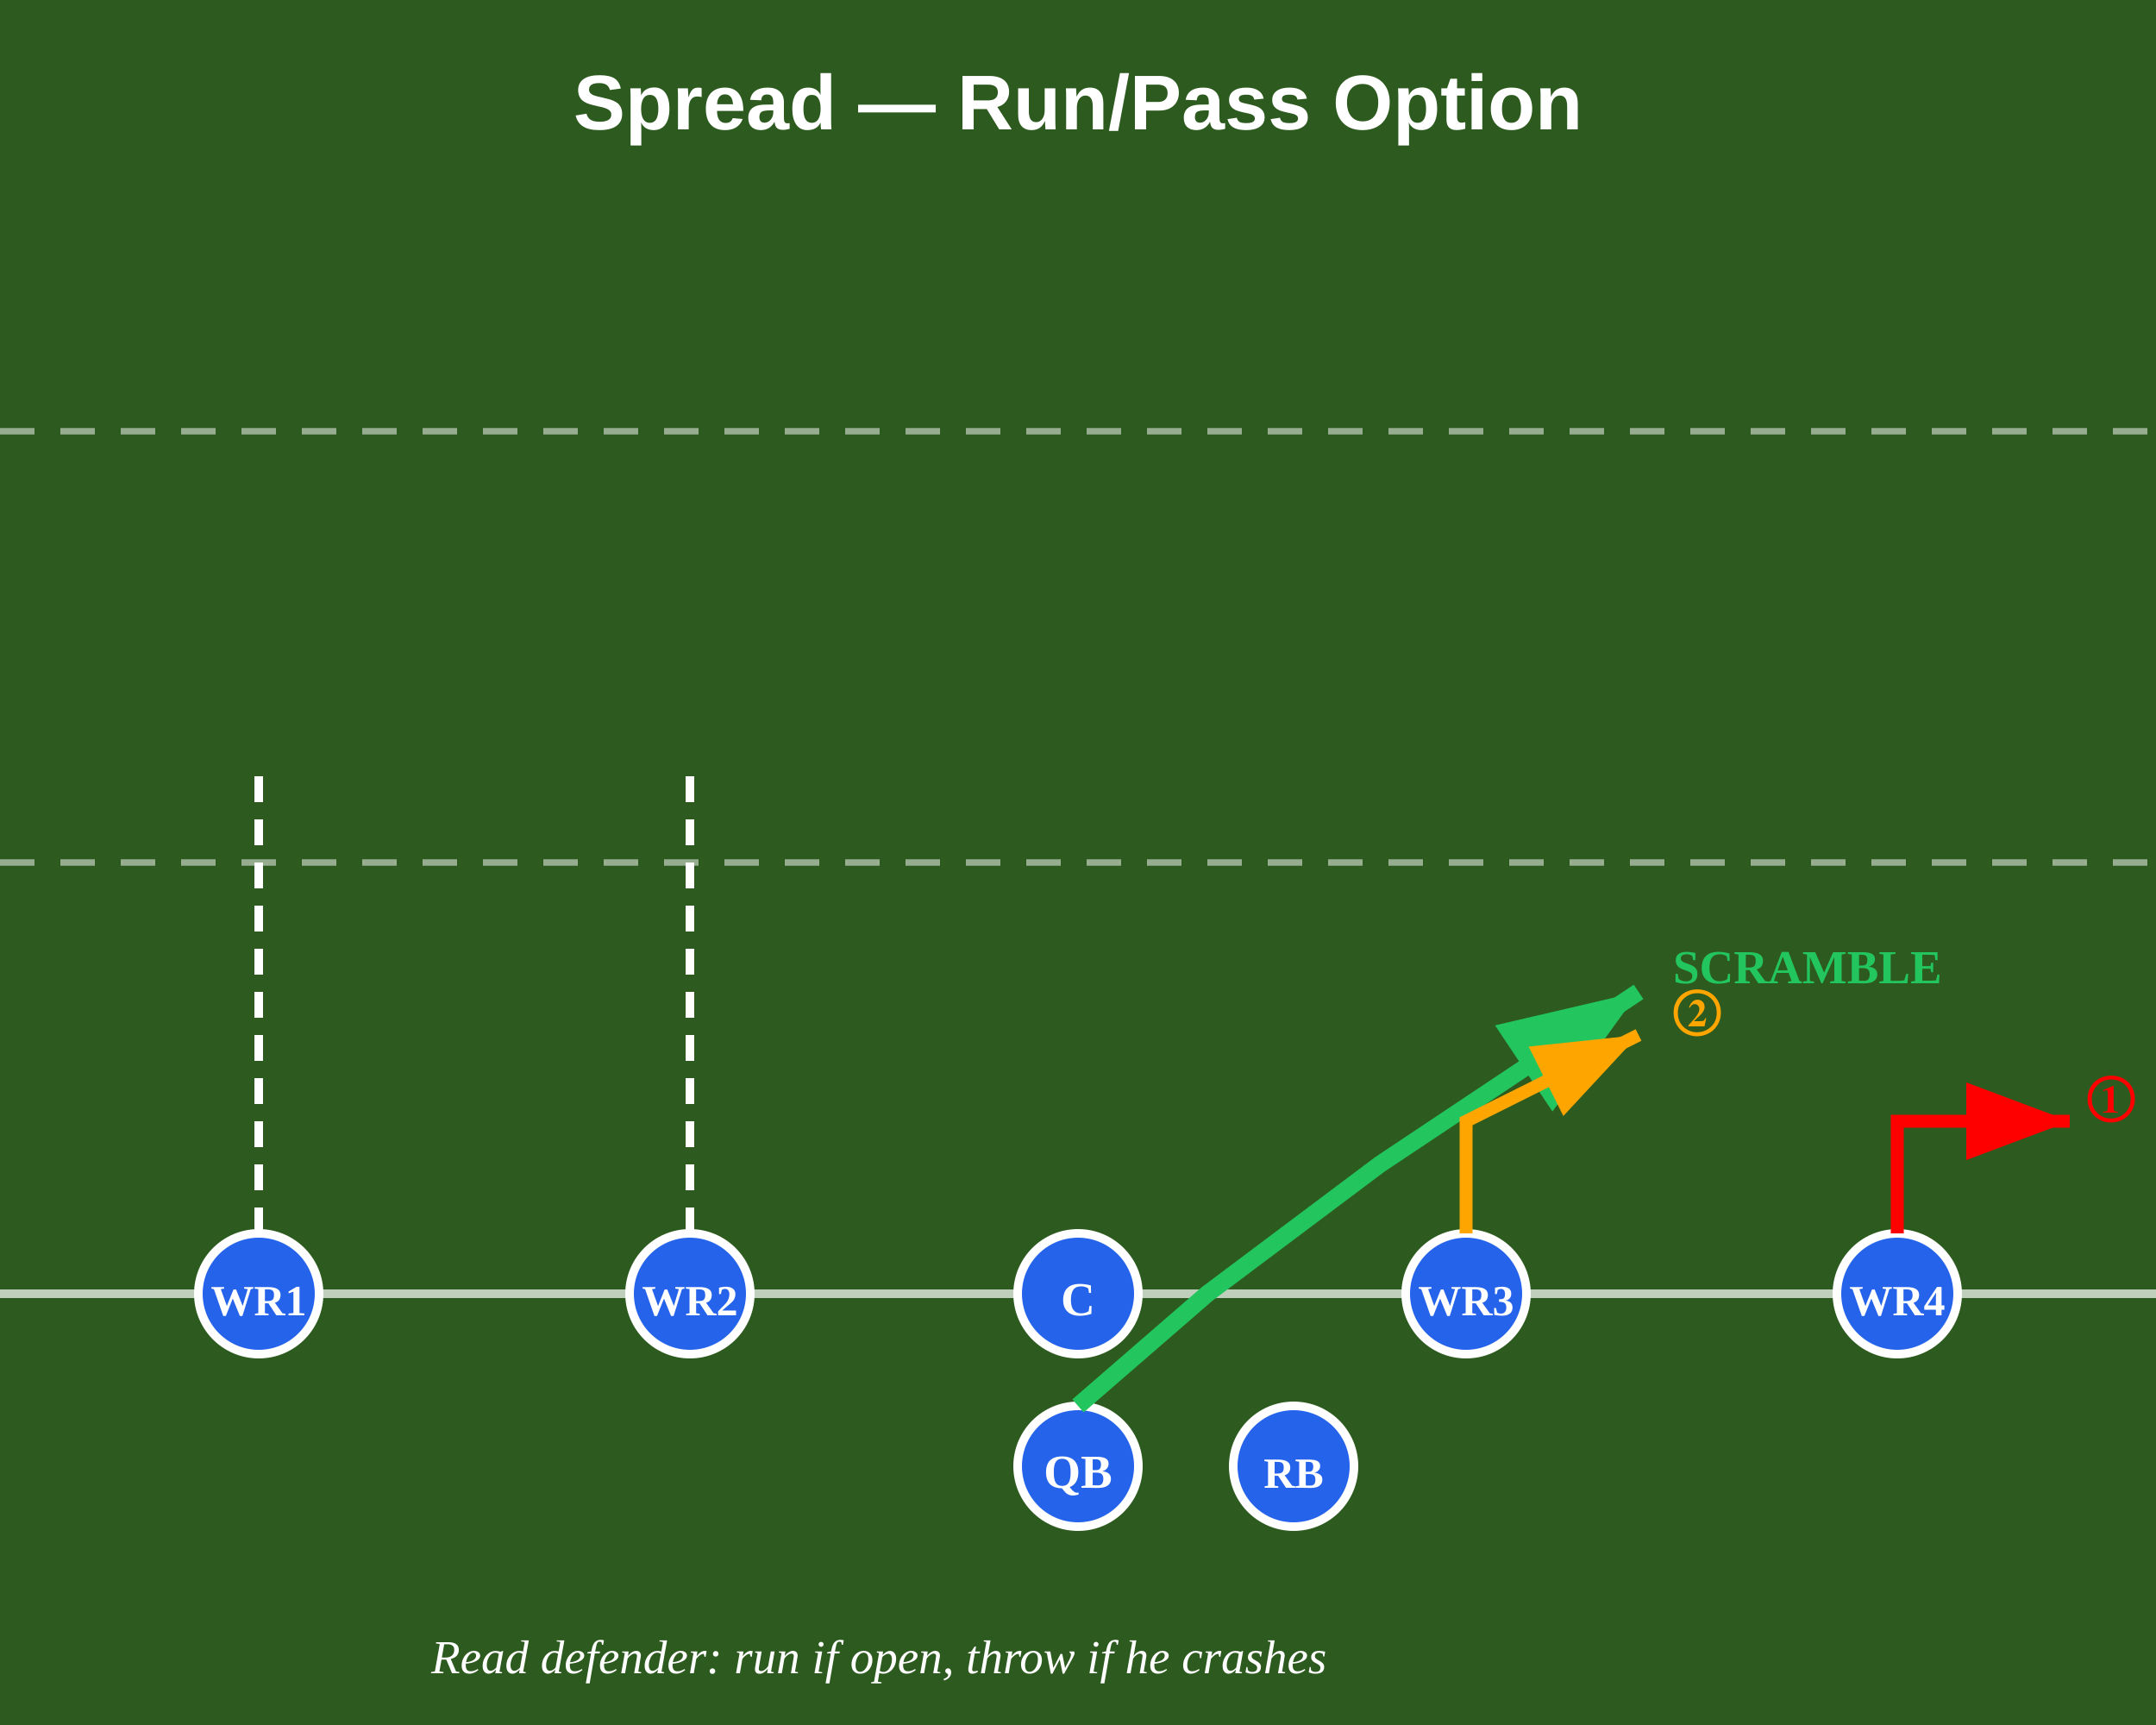
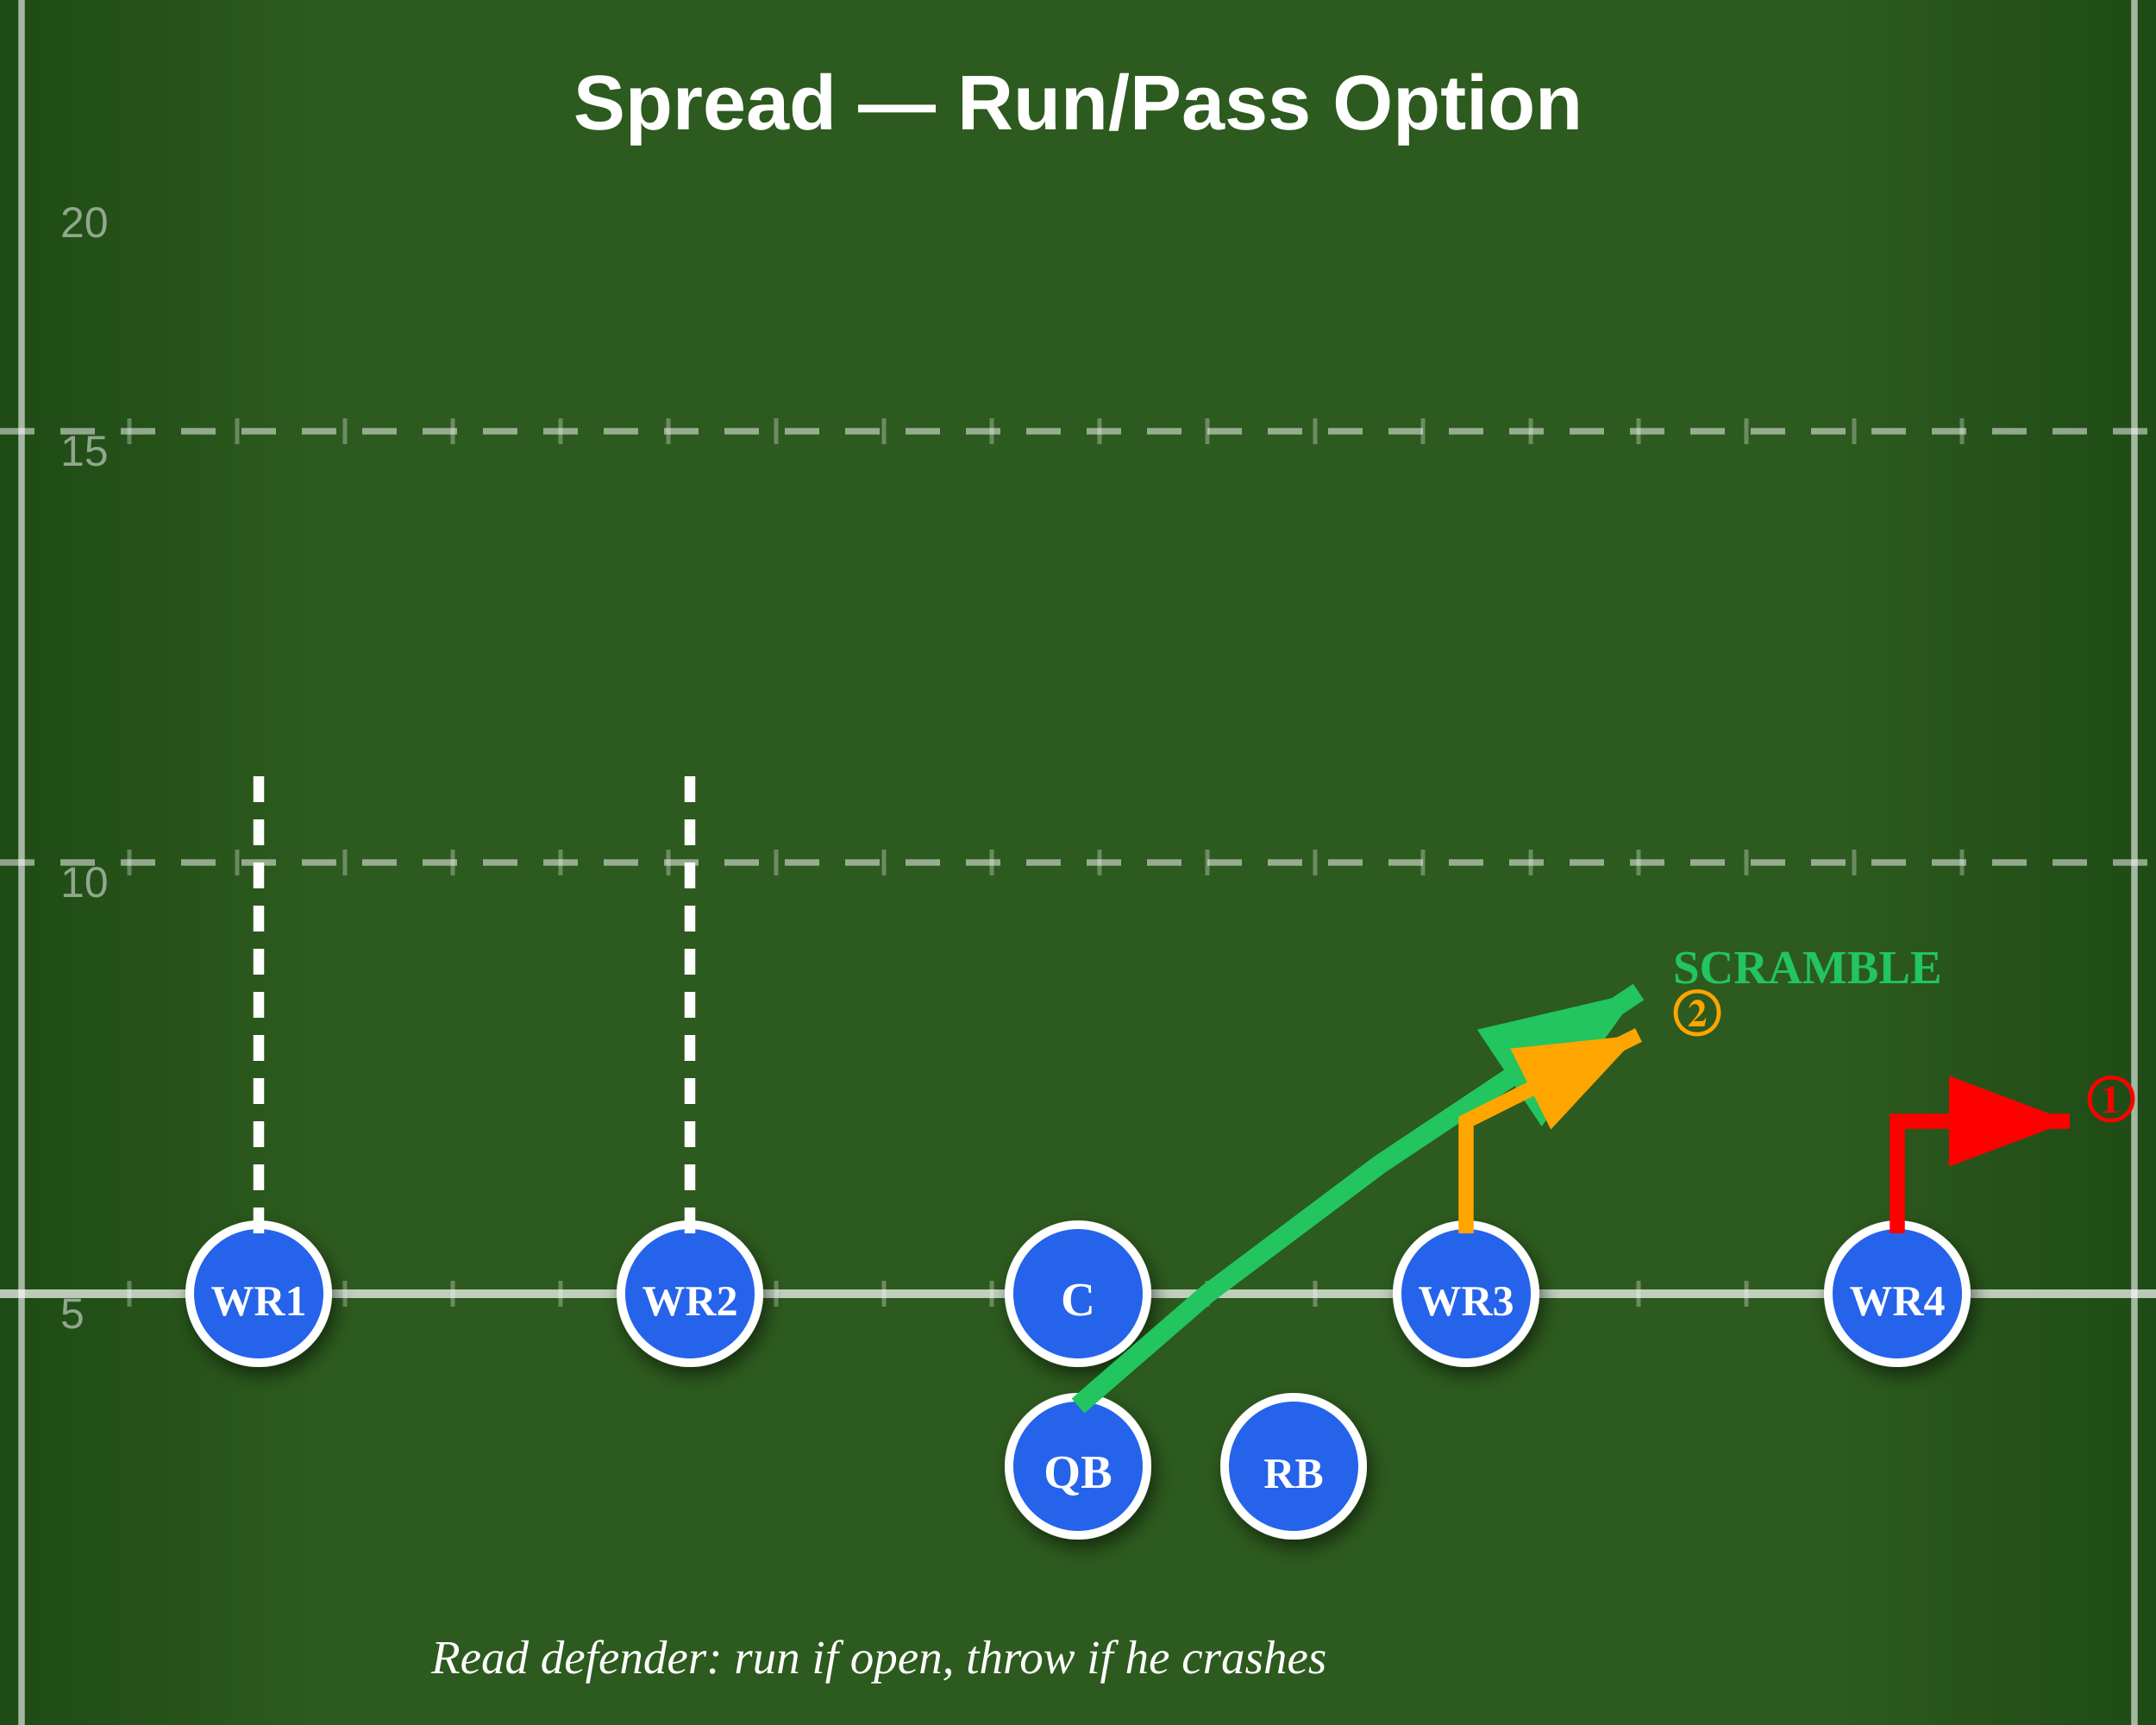
<svg xmlns="http://www.w3.org/2000/svg" viewBox="0 0 500 400">
  <defs>
    <marker id="ag" markerWidth="8" markerHeight="6" refX="8" refY="3" orient="auto">
      <polygon points="0 0, 8 3, 0 6" fill="#22c55e" />
    </marker>
    <marker id="ar" markerWidth="8" markerHeight="6" refX="8" refY="3" orient="auto">
      <polygon points="0 0, 8 3, 0 6" fill="red" />
    </marker>
    <marker id="ao" markerWidth="8" markerHeight="6" refX="8" refY="3" orient="auto">
      <polygon points="0 0, 8 3, 0 6" fill="orange" />
    </marker>
+     <linearGradient id="fieldGrad" x1="0" y1="0" x2="1" y2="0">
+       <stop offset="0%" stop-color="#1e4a15" />
+       <stop offset="15%" stop-color="#2d5a1e" />
+       <stop offset="85%" stop-color="#2d5a1e" />
+       <stop offset="100%" stop-color="#1e4a15" />
+     </linearGradient>
+     <filter id="dropShadow" x="-20%" y="-20%" width="140%" height="140%">
+       <feDropShadow dx="1" dy="2" stdDeviation="2" flood-color="#000" flood-opacity="0.5" />
+     </filter>
  </defs>
-   <rect width="500" height="400" fill="#2d5a1e" />
+   <rect width="500" height="400" fill="url(#fieldGrad)" />
+   <line x1="5" y1="0" x2="5" y2="400" stroke="white" stroke-width="1.5" opacity="0.6" />
+   <line x1="495" y1="0" x2="495" y2="400" stroke="white" stroke-width="1.5" opacity="0.6" />
+   <text x="14" y="308" fill="white" font-family="Arial" font-size="10" opacity="0.5">5</text>
+   <text x="14" y="208" fill="white" font-family="Arial" font-size="10" opacity="0.5">10</text>
+   <text x="14" y="108" fill="white" font-family="Arial" font-size="10" opacity="0.5">15</text>
+   <text x="14" y="55" fill="white" font-family="Arial" font-size="10" opacity="0.5">20</text>
+   <line x1="30" y1="97" x2="30" y2="103" stroke="white" stroke-width="1" opacity="0.3" />
+   <line x1="55" y1="97" x2="55" y2="103" stroke="white" stroke-width="1" opacity="0.3" />
+   <line x1="80" y1="97" x2="80" y2="103" stroke="white" stroke-width="1" opacity="0.3" />
+   <line x1="105" y1="97" x2="105" y2="103" stroke="white" stroke-width="1" opacity="0.3" />
+   <line x1="130" y1="97" x2="130" y2="103" stroke="white" stroke-width="1" opacity="0.3" />
+   <line x1="155" y1="97" x2="155" y2="103" stroke="white" stroke-width="1" opacity="0.3" />
+   <line x1="180" y1="97" x2="180" y2="103" stroke="white" stroke-width="1" opacity="0.3" />
+   <line x1="205" y1="97" x2="205" y2="103" stroke="white" stroke-width="1" opacity="0.3" />
+   <line x1="230" y1="97" x2="230" y2="103" stroke="white" stroke-width="1" opacity="0.3" />
+   <line x1="255" y1="97" x2="255" y2="103" stroke="white" stroke-width="1" opacity="0.3" />
+   <line x1="280" y1="97" x2="280" y2="103" stroke="white" stroke-width="1" opacity="0.3" />
+   <line x1="305" y1="97" x2="305" y2="103" stroke="white" stroke-width="1" opacity="0.3" />
+   <line x1="330" y1="97" x2="330" y2="103" stroke="white" stroke-width="1" opacity="0.3" />
+   <line x1="355" y1="97" x2="355" y2="103" stroke="white" stroke-width="1" opacity="0.3" />
+   <line x1="380" y1="97" x2="380" y2="103" stroke="white" stroke-width="1" opacity="0.3" />
+   <line x1="405" y1="97" x2="405" y2="103" stroke="white" stroke-width="1" opacity="0.3" />
+   <line x1="430" y1="97" x2="430" y2="103" stroke="white" stroke-width="1" opacity="0.3" />
+   <line x1="455" y1="97" x2="455" y2="103" stroke="white" stroke-width="1" opacity="0.3" />
+   <line x1="30" y1="197" x2="30" y2="203" stroke="white" stroke-width="1" opacity="0.3" />
+   <line x1="55" y1="197" x2="55" y2="203" stroke="white" stroke-width="1" opacity="0.3" />
+   <line x1="80" y1="197" x2="80" y2="203" stroke="white" stroke-width="1" opacity="0.3" />
+   <line x1="105" y1="197" x2="105" y2="203" stroke="white" stroke-width="1" opacity="0.3" />
+   <line x1="130" y1="197" x2="130" y2="203" stroke="white" stroke-width="1" opacity="0.3" />
+   <line x1="155" y1="197" x2="155" y2="203" stroke="white" stroke-width="1" opacity="0.3" />
+   <line x1="180" y1="197" x2="180" y2="203" stroke="white" stroke-width="1" opacity="0.3" />
+   <line x1="205" y1="197" x2="205" y2="203" stroke="white" stroke-width="1" opacity="0.3" />
+   <line x1="230" y1="197" x2="230" y2="203" stroke="white" stroke-width="1" opacity="0.3" />
+   <line x1="255" y1="197" x2="255" y2="203" stroke="white" stroke-width="1" opacity="0.3" />
+   <line x1="280" y1="197" x2="280" y2="203" stroke="white" stroke-width="1" opacity="0.3" />
+   <line x1="305" y1="197" x2="305" y2="203" stroke="white" stroke-width="1" opacity="0.3" />
+   <line x1="330" y1="197" x2="330" y2="203" stroke="white" stroke-width="1" opacity="0.3" />
+   <line x1="355" y1="197" x2="355" y2="203" stroke="white" stroke-width="1" opacity="0.3" />
+   <line x1="380" y1="197" x2="380" y2="203" stroke="white" stroke-width="1" opacity="0.3" />
+   <line x1="405" y1="197" x2="405" y2="203" stroke="white" stroke-width="1" opacity="0.3" />
+   <line x1="430" y1="197" x2="430" y2="203" stroke="white" stroke-width="1" opacity="0.3" />
+   <line x1="455" y1="197" x2="455" y2="203" stroke="white" stroke-width="1" opacity="0.3" />
+   <line x1="30" y1="297" x2="30" y2="303" stroke="white" stroke-width="1" opacity="0.3" />
+   <line x1="55" y1="297" x2="55" y2="303" stroke="white" stroke-width="1" opacity="0.3" />
+   <line x1="80" y1="297" x2="80" y2="303" stroke="white" stroke-width="1" opacity="0.3" />
+   <line x1="105" y1="297" x2="105" y2="303" stroke="white" stroke-width="1" opacity="0.3" />
+   <line x1="130" y1="297" x2="130" y2="303" stroke="white" stroke-width="1" opacity="0.3" />
+   <line x1="155" y1="297" x2="155" y2="303" stroke="white" stroke-width="1" opacity="0.3" />
+   <line x1="180" y1="297" x2="180" y2="303" stroke="white" stroke-width="1" opacity="0.3" />
+   <line x1="205" y1="297" x2="205" y2="303" stroke="white" stroke-width="1" opacity="0.3" />
+   <line x1="230" y1="297" x2="230" y2="303" stroke="white" stroke-width="1" opacity="0.3" />
+   <line x1="255" y1="297" x2="255" y2="303" stroke="white" stroke-width="1" opacity="0.3" />
+   <line x1="280" y1="297" x2="280" y2="303" stroke="white" stroke-width="1" opacity="0.3" />
+   <line x1="305" y1="297" x2="305" y2="303" stroke="white" stroke-width="1" opacity="0.3" />
+   <line x1="330" y1="297" x2="330" y2="303" stroke="white" stroke-width="1" opacity="0.3" />
+   <line x1="355" y1="297" x2="355" y2="303" stroke="white" stroke-width="1" opacity="0.3" />
+   <line x1="380" y1="297" x2="380" y2="303" stroke="white" stroke-width="1" opacity="0.3" />
+   <line x1="405" y1="297" x2="405" y2="303" stroke="white" stroke-width="1" opacity="0.3" />
+   <line x1="430" y1="297" x2="430" y2="303" stroke="white" stroke-width="1" opacity="0.3" />
+   <line x1="455" y1="297" x2="455" y2="303" stroke="white" stroke-width="1" opacity="0.3" />
  <line x1="0" y1="100" x2="500" y2="100" stroke="white" stroke-width="1.5" stroke-dasharray="8,6" opacity="0.5" />
  <line x1="0" y1="200" x2="500" y2="200" stroke="white" stroke-width="1.5" stroke-dasharray="8,6" opacity="0.5" />
  <line x1="0" y1="300" x2="500" y2="300" stroke="white" stroke-width="2" opacity="0.7" />
  <text x="250" y="30" text-anchor="middle" fill="white" font-family="Arial" font-size="18" font-weight="bold">Spread — Run/Pass Option</text>
-   <circle cx="250" cy="340" r="14" fill="#2563eb" stroke="white" stroke-width="2" />
+   <circle cx="250" cy="340" r="16" fill="#2563eb" stroke="white" stroke-width="2" filter="url(#dropShadow)" />
  <text x="250" y="345" text-anchor="middle" fill="white" font-size="11" font-weight="bold">QB</text>
-   <circle cx="250" cy="300" r="14" fill="#2563eb" stroke="white" stroke-width="2" />
+   <circle cx="250" cy="300" r="16" fill="#2563eb" stroke="white" stroke-width="2" filter="url(#dropShadow)" />
  <text x="250" y="305" text-anchor="middle" fill="white" font-size="11" font-weight="bold">C</text>
-   <circle cx="60" cy="300" r="14" fill="#2563eb" stroke="white" stroke-width="2" />
+   <circle cx="60" cy="300" r="16" fill="#2563eb" stroke="white" stroke-width="2" filter="url(#dropShadow)" />
  <text x="60" y="305" text-anchor="middle" fill="white" font-size="10" font-weight="bold">WR1</text>
-   <circle cx="160" cy="300" r="14" fill="#2563eb" stroke="white" stroke-width="2" />
+   <circle cx="160" cy="300" r="16" fill="#2563eb" stroke="white" stroke-width="2" filter="url(#dropShadow)" />
  <text x="160" y="305" text-anchor="middle" fill="white" font-size="10" font-weight="bold">WR2</text>
-   <circle cx="340" cy="300" r="14" fill="#2563eb" stroke="white" stroke-width="2" />
+   <circle cx="340" cy="300" r="16" fill="#2563eb" stroke="white" stroke-width="2" filter="url(#dropShadow)" />
  <text x="340" y="305" text-anchor="middle" fill="white" font-size="10" font-weight="bold">WR3</text>
-   <circle cx="440" cy="300" r="14" fill="#2563eb" stroke="white" stroke-width="2" />
+   <circle cx="440" cy="300" r="16" fill="#2563eb" stroke="white" stroke-width="2" filter="url(#dropShadow)" />
  <text x="440" y="305" text-anchor="middle" fill="white" font-size="10" font-weight="bold">WR4</text>
-   <circle cx="300" cy="340" r="14" fill="#2563eb" stroke="white" stroke-width="2" />
+   <circle cx="300" cy="340" r="16" fill="#2563eb" stroke="white" stroke-width="2" filter="url(#dropShadow)" />
  <text x="300" y="345" text-anchor="middle" fill="white" font-size="10" font-weight="bold">RB</text>
-   <polyline points="250,326 280,300 320,270 380,230" fill="none" stroke="#22c55e" stroke-width="4" marker-end="url(#ag)" />
+   <polyline points="250,326 280,300 320,270 380,230" fill="none" stroke="#22c55e" stroke-width="4.5" marker-end="url(#ag)" />
  <text x="388" y="228" fill="#22c55e" font-size="11" font-weight="bold">SCRAMBLE</text>
-   <polyline points="440,286 440,260 480,260" fill="none" stroke="red" stroke-width="3" marker-end="url(#ar)" />
+   <polyline points="440,286 440,260 480,260" fill="none" stroke="red" stroke-width="3.5" marker-end="url(#ar)" />
  <text x="484" y="258" fill="red" font-size="12" font-weight="bold">①</text>
-   <polyline points="340,286 340,260 380,240" fill="none" stroke="orange" stroke-width="3" marker-end="url(#ao)" />
+   <polyline points="340,286 340,260 380,240" fill="none" stroke="orange" stroke-width="3.5" marker-end="url(#ao)" />
  <text x="388" y="238" fill="orange" font-size="12" font-weight="bold">②</text>
-   <polyline points="60,286 60,180" fill="none" stroke="white" stroke-width="2" stroke-dasharray="6,4" />
-   <polyline points="160,286 160,180" fill="none" stroke="white" stroke-width="2" stroke-dasharray="6,4" />
+   <polyline points="60,286 60,180" fill="none" stroke="white" stroke-width="2.5" stroke-dasharray="6,4" />
+   <polyline points="160,286 160,180" fill="none" stroke="white" stroke-width="2.5" stroke-dasharray="6,4" />
  <text x="100" y="388" fill="white" font-size="11" font-style="italic">Read defender: run if open, throw if he crashes</text>
</svg>
